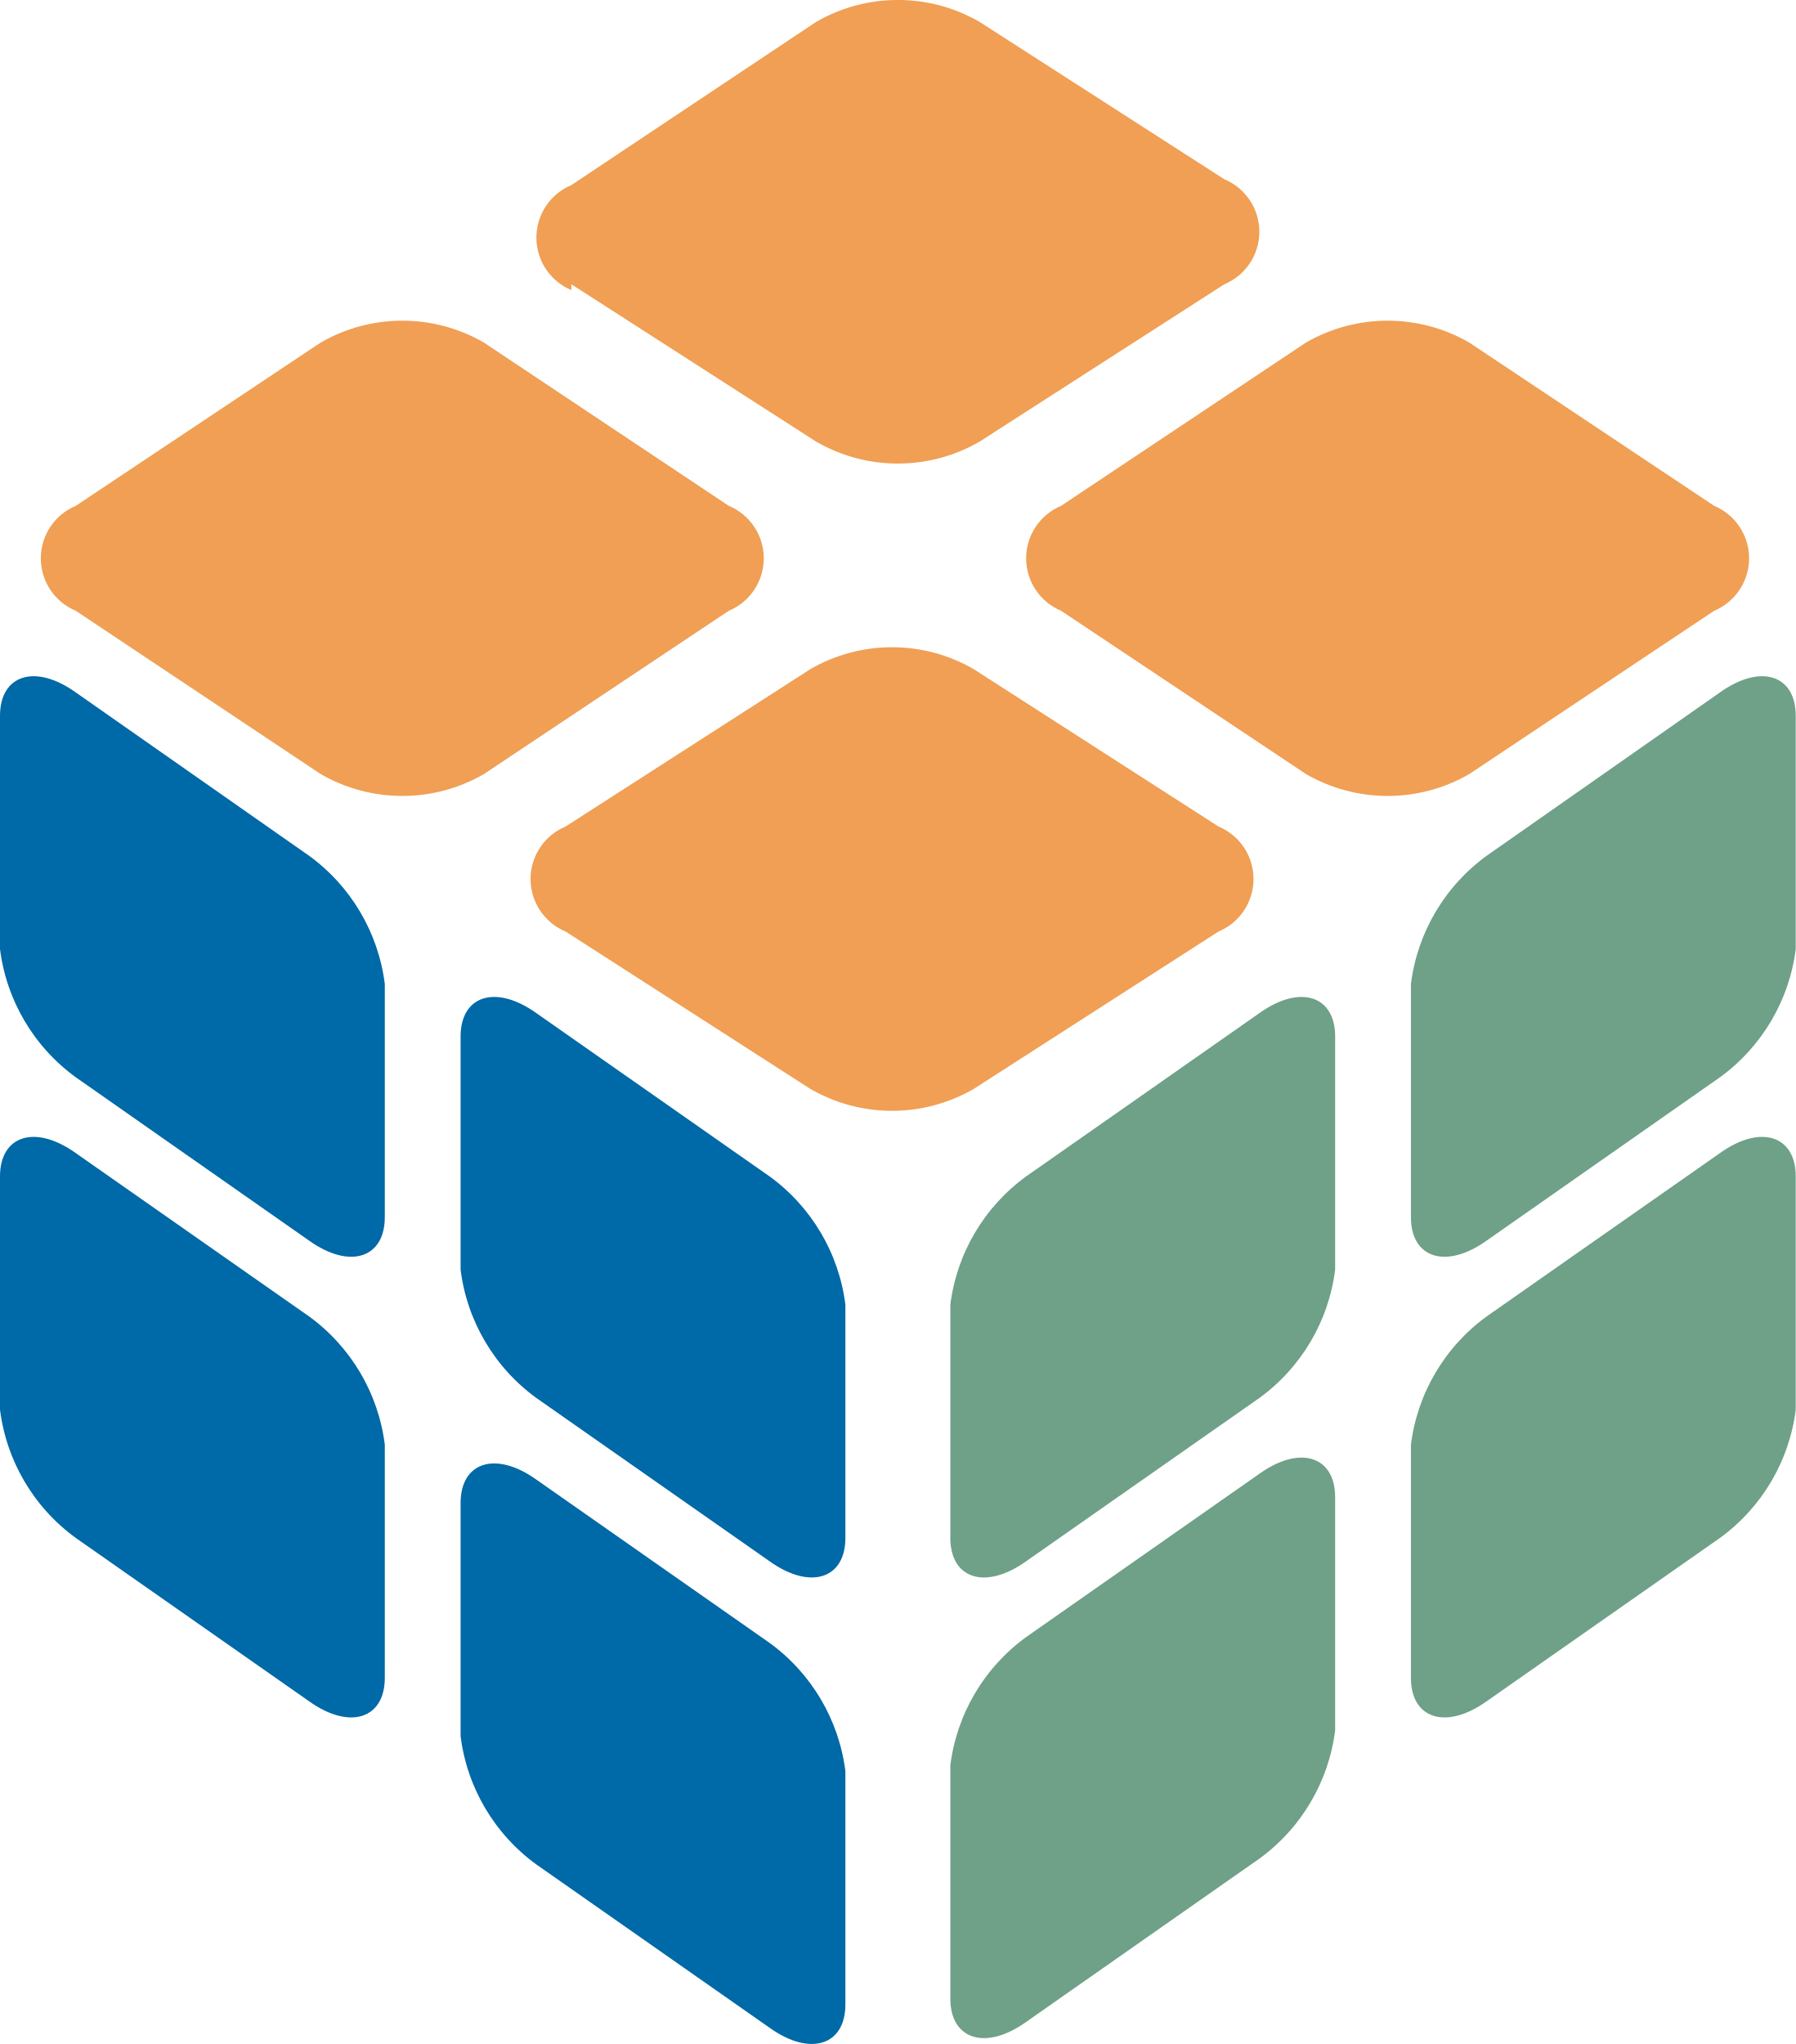
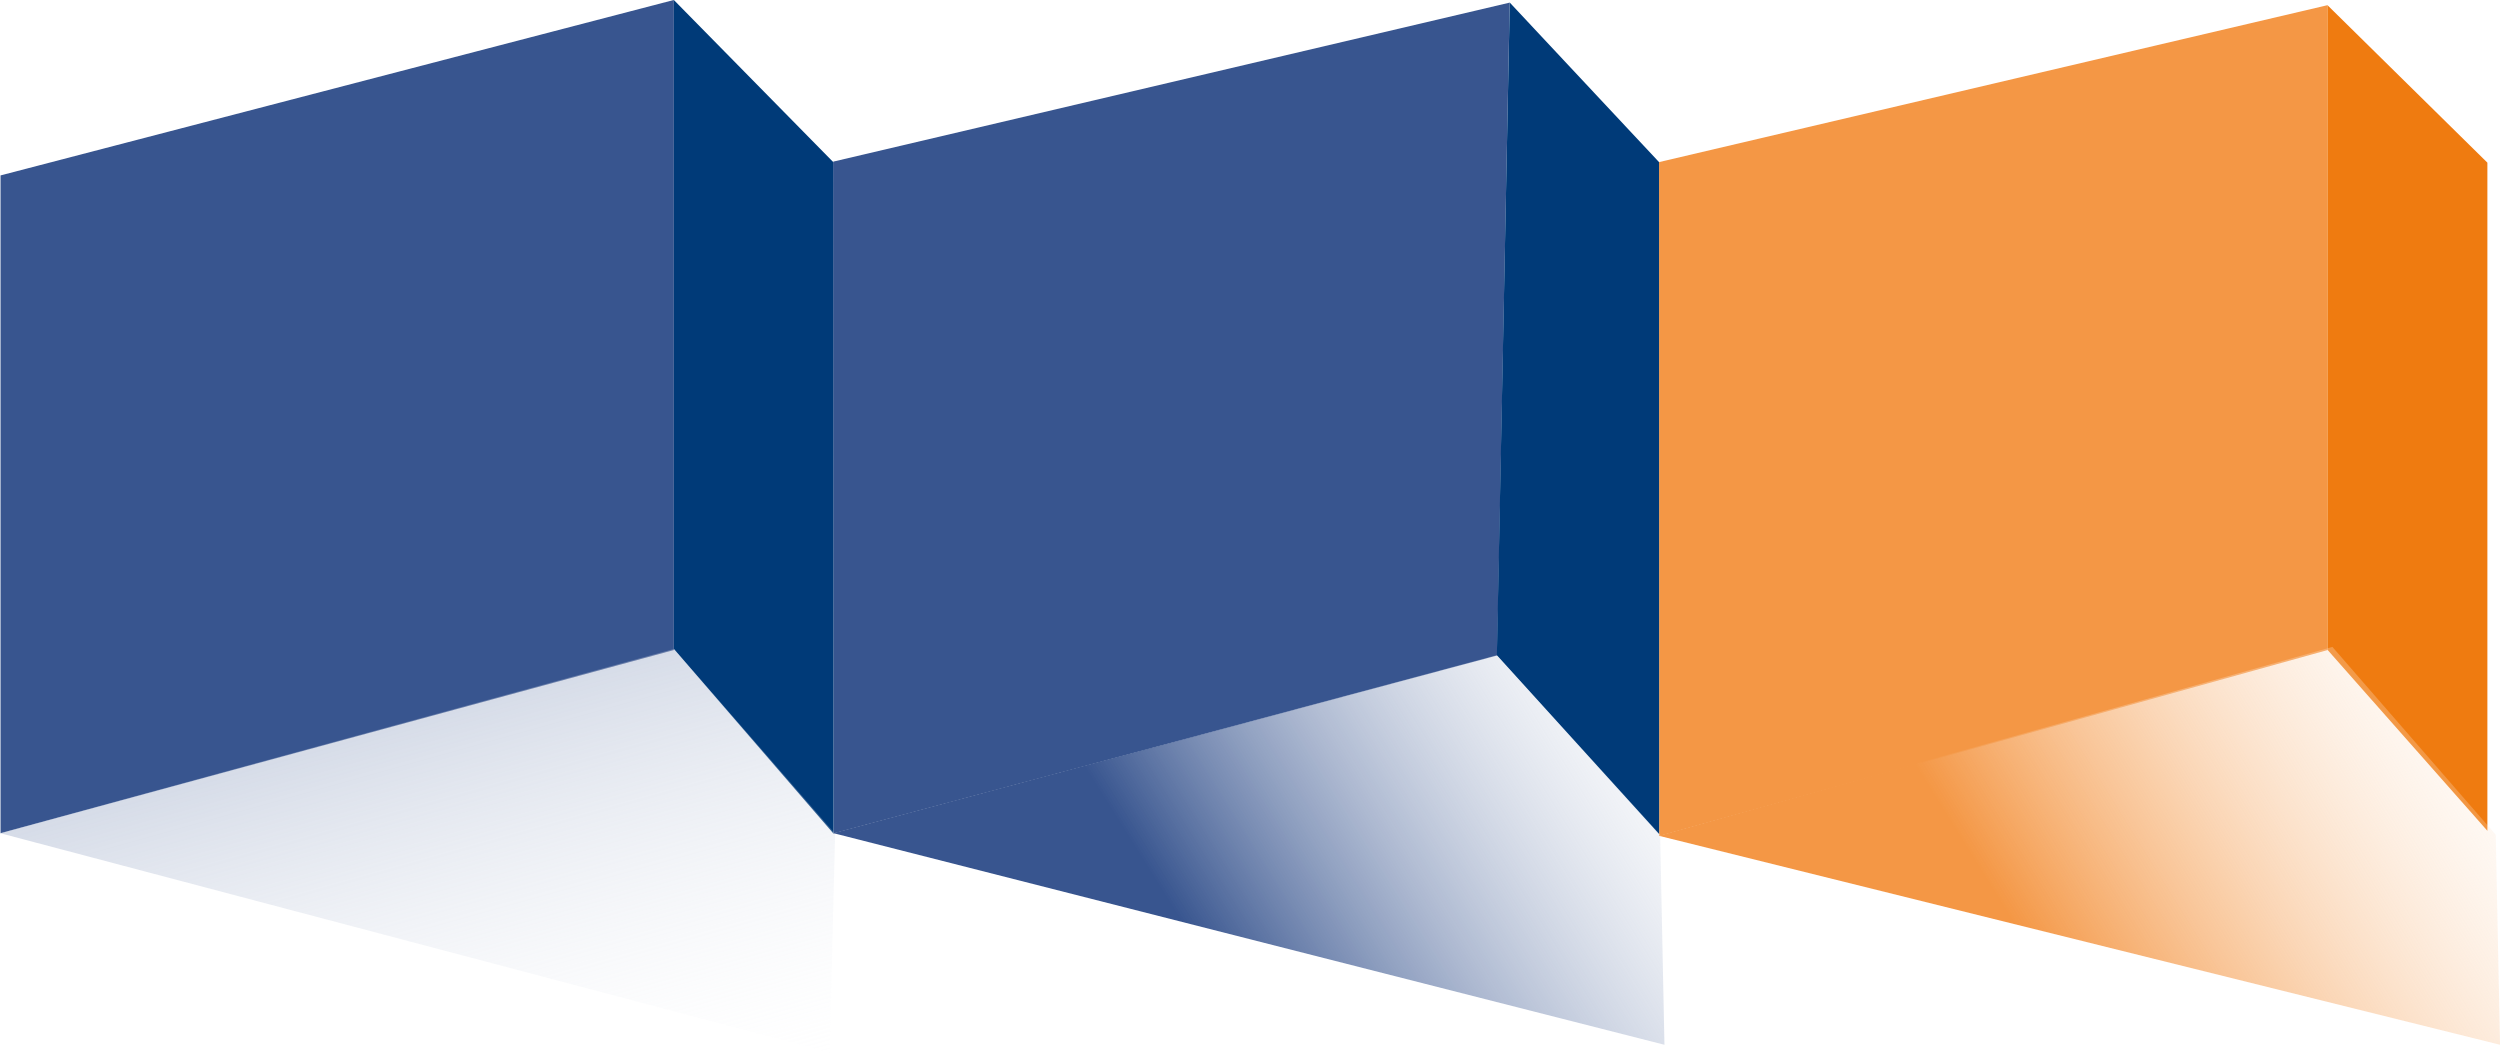
- <svg xmlns="http://www.w3.org/2000/svg" width="30.8" height="35.053" viewBox="0 0 30.8 35.053">
-   <g id="Group_38423" data-name="Group 38423" transform="translate(-8280 15098)">
-     <path id="Path_165086" data-name="Path 165086" d="M9.8,5a.975.975,0,0,1,0-1.8L14,.4a2.8,2.8,0,0,1,2.8,0L21,3.1a.975.975,0,0,1,0,1.8L16.8,7.6a2.8,2.8,0,0,1-2.8,0L9.8,4.9h0ZM1.3,10.5a.975.975,0,0,1,0-1.8L5.5,5.9a2.8,2.8,0,0,1,2.8,0l4.2,2.8a.975.975,0,0,1,0,1.8L8.3,13.3a2.8,2.8,0,0,1-2.8,0L1.3,10.5h0Zm16.9,0a.975.975,0,0,1,0-1.8l4.2-2.8a2.8,2.8,0,0,1,2.8,0l4.2,2.8a.975.975,0,0,1,0,1.8l-4.2,2.8a2.8,2.8,0,0,1-2.8,0l-4.2-2.8h0ZM9.7,16a.975.975,0,0,1,0-1.8l4.2-2.7a2.8,2.8,0,0,1,2.8,0l4.2,2.7a.975.975,0,0,1,0,1.8l-4.2,2.7a2.8,2.8,0,0,1-2.8,0L9.7,16h0Z" transform="translate(8280 -15098.025)" fill="#f09f54" fill-rule="evenodd" />
-     <path id="Path_165087" data-name="Path 165087" d="M7.9,17.8c0-.7.6-.9,1.3-.4l4,2.8a3.214,3.214,0,0,1,1.3,2.2v4c0,.7-.6.9-1.3.4L9.2,24a3.214,3.214,0,0,1-1.3-2.2v-4h0ZM0,12.3c0-.7.6-.9,1.3-.4l4,2.8a3.214,3.214,0,0,1,1.3,2.2v4c0,.7-.6.9-1.3.4l-4-2.8A3.214,3.214,0,0,1,0,16.3v-4H0ZM7.9,25.8c0-.7.6-.9,1.3-.4l4,2.8a3.214,3.214,0,0,1,1.3,2.2v4c0,.7-.6.9-1.3.4L9.2,32a3.214,3.214,0,0,1-1.3-2.2v-4h0ZM0,20.2c0-.7.6-.9,1.3-.4l4,2.8a3.214,3.214,0,0,1,1.3,2.2v4c0,.7-.6.9-1.3.4l-4-2.8A3.214,3.214,0,0,1,0,24.2v-4H0Z" transform="translate(8280 -15098.025)" fill="#0069a7" fill-rule="evenodd" />
-     <path id="Path_165088" data-name="Path 165088" d="M24.2,16.9a3.214,3.214,0,0,1,1.3-2.2l4-2.8c.7-.5,1.3-.3,1.3.4v4a3.214,3.214,0,0,1-1.3,2.2l-4,2.8c-.7.5-1.3.3-1.3-.4v-4Zm-7.9,5.5a3.214,3.214,0,0,1,1.3-2.2l4-2.8c.7-.5,1.3-.3,1.3.4v4A3.214,3.214,0,0,1,21.6,24l-4,2.8c-.7.5-1.3.3-1.3-.4v-4Zm7.9,2.4a3.214,3.214,0,0,1,1.3-2.2l4-2.8c.7-.5,1.3-.3,1.3.4v4a3.214,3.214,0,0,1-1.3,2.2l-4,2.8c-.7.5-1.3.3-1.3-.4v-4Zm-7.9,5.5a3.214,3.214,0,0,1,1.3-2.2l4-2.8c.7-.5,1.3-.3,1.3.4v4a3.214,3.214,0,0,1-1.3,2.2l-4,2.8c-.7.5-1.3.3-1.3-.4v-4Z" transform="translate(8280 -15098.025)" fill="#6fa088" fill-rule="evenodd" />
+ <svg xmlns="http://www.w3.org/2000/svg" xmlns:xlink="http://www.w3.org/1999/xlink" width="69.948" height="29.448" viewBox="0 0 69.948 29.448">
+   <defs>
+     <linearGradient id="linear-gradient" x1="1.161" y1="1" x2="0" y2="-0.992" gradientUnits="objectBoundingBox">
+       <stop offset="0" stop-color="#fff" stop-opacity="0" />
+       <stop offset="1" stop-color="#38558f" />
+     </linearGradient>
+     <linearGradient id="linear-gradient-2" x1="0.788" y1="-0.969" y2="-0.737" xlink:href="#linear-gradient" />
+     <linearGradient id="linear-gradient-3" x1="0.788" y1="-0.969" x2="0" y2="-0.737" gradientUnits="objectBoundingBox">
+       <stop offset="0" stop-color="#fff" stop-opacity="0" />
+       <stop offset="1" stop-color="#f49745" />
+     </linearGradient>
+   </defs>
+   <g id="logo" transform="translate(6688.141 -7709)">
+     <g id="Group_60" data-name="Group 60" transform="translate(-6688.141 7709)">
+       <path id="Path_51" data-name="Path 51" d="M287.892-530.03v18.405l18.839-5.125v-18.189Z" transform="translate(-287.877 534.938)" fill="#38558f" />
+       <path id="Path_52" data-name="Path 52" d="M327.377-534.938l0,18.158,4.471,5.171,0-18.782Z" transform="translate(-308.523 534.938)" fill="#003a78" />
+       <path id="Path_53" data-name="Path 53" d="M336.739-530.337l18.926-4.449-.352,18.267-18.559,4.975Z" transform="translate(-313.425 534.859)" fill="#38558f" />
+       <path id="Path_55" data-name="Path 55" d="M376-534.787l-.361,18.261,4.549,5.015,0-18.8Z" transform="translate(-333.758 534.859)" fill="#003a78" />
+       <path id="Path_56" data-name="Path 56" d="M385.16-530.245l18.7-4.39v18.044l-18.694,5.2Z" transform="translate(-338.74 534.78)" fill="#f49745" />
+       <path id="Path_58" data-name="Path 58" d="M424.35-534.636V-516.6l4.475,5.065v-18.694Z" transform="translate(-359.23 534.78)" fill="#ef7b10" />
+       <path id="Path_50" data-name="Path 50" d="M288.859-491.726l23.213,6.137.153-6.119-4.51-5.171Z" transform="translate(-288.859 515.037)" fill="url(#linear-gradient)" />
+       <path id="Path_54" data-name="Path 54" d="M336.734-491.536l23.252,5.921-.12-5.876-4.577-5.025Z" transform="translate(-313.416 514.847)" fill="url(#linear-gradient-2)" />
+       <path id="Path_59" data-name="Path 59" d="M336.135-491.716l23.538,5.848-.12-5.876L354.983-497Z" transform="translate(-289.724 515.1)" fill="url(#linear-gradient-3)" />
+     </g>
  </g>
</svg>
